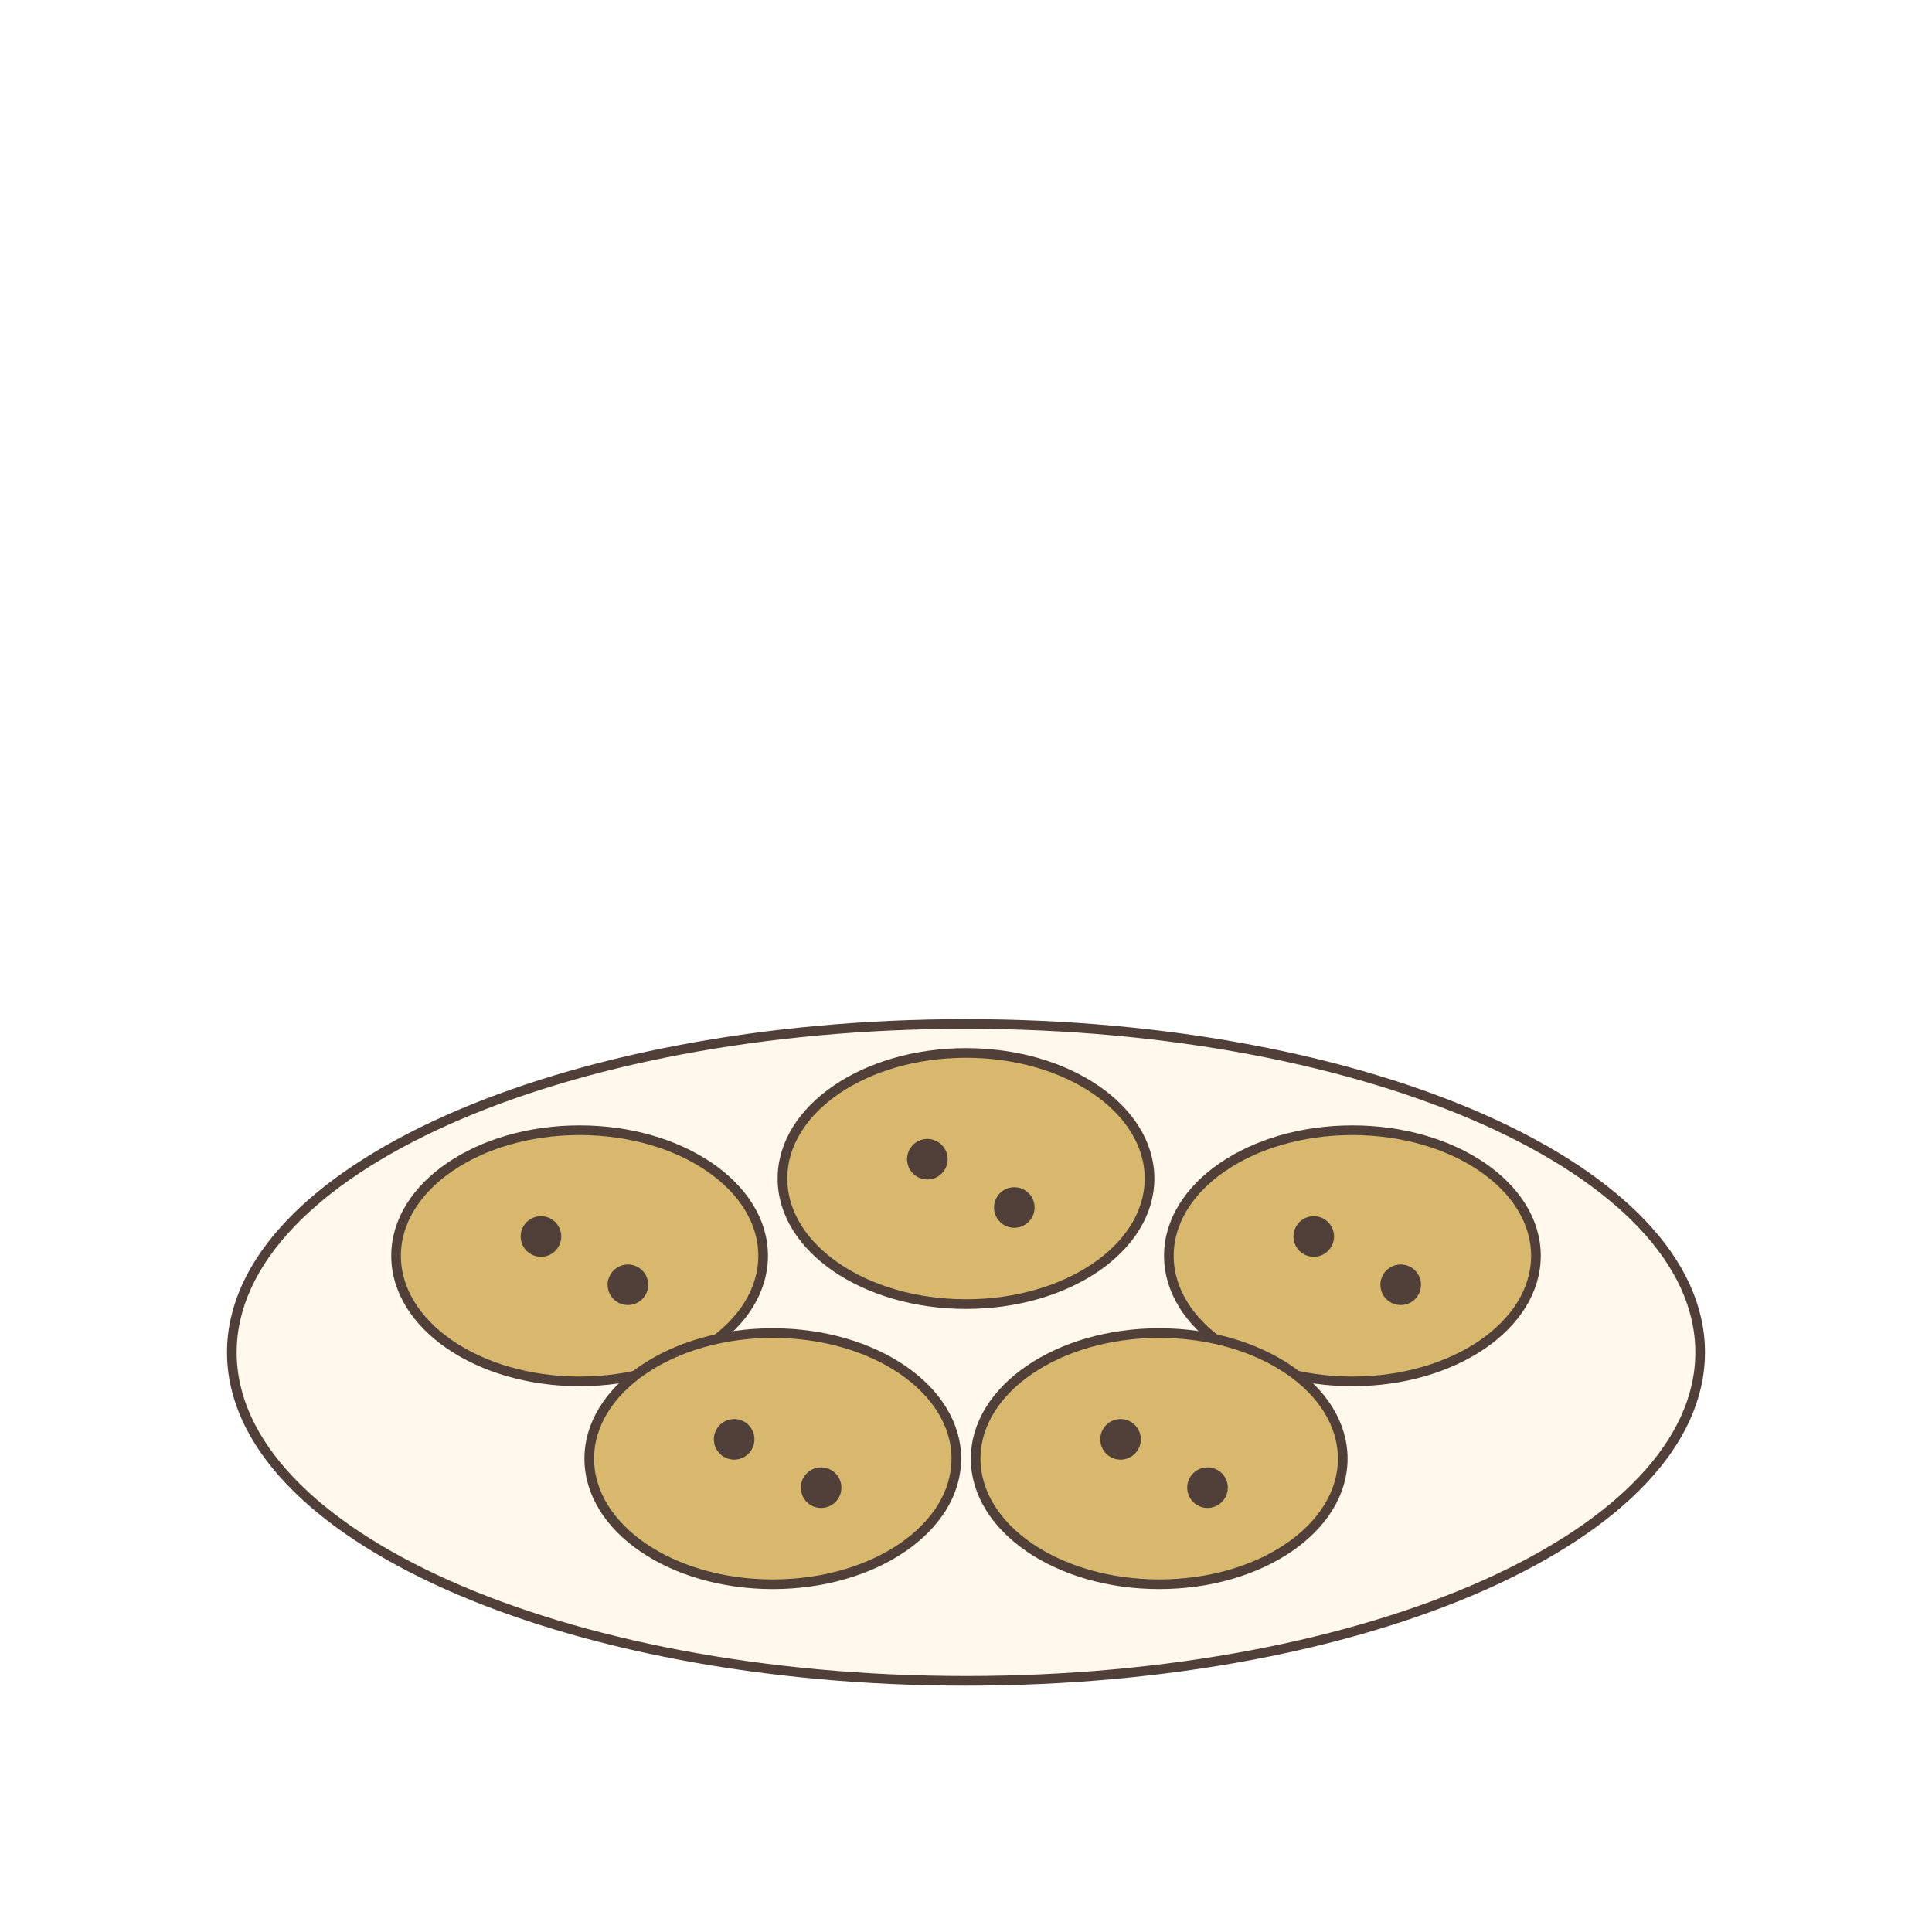
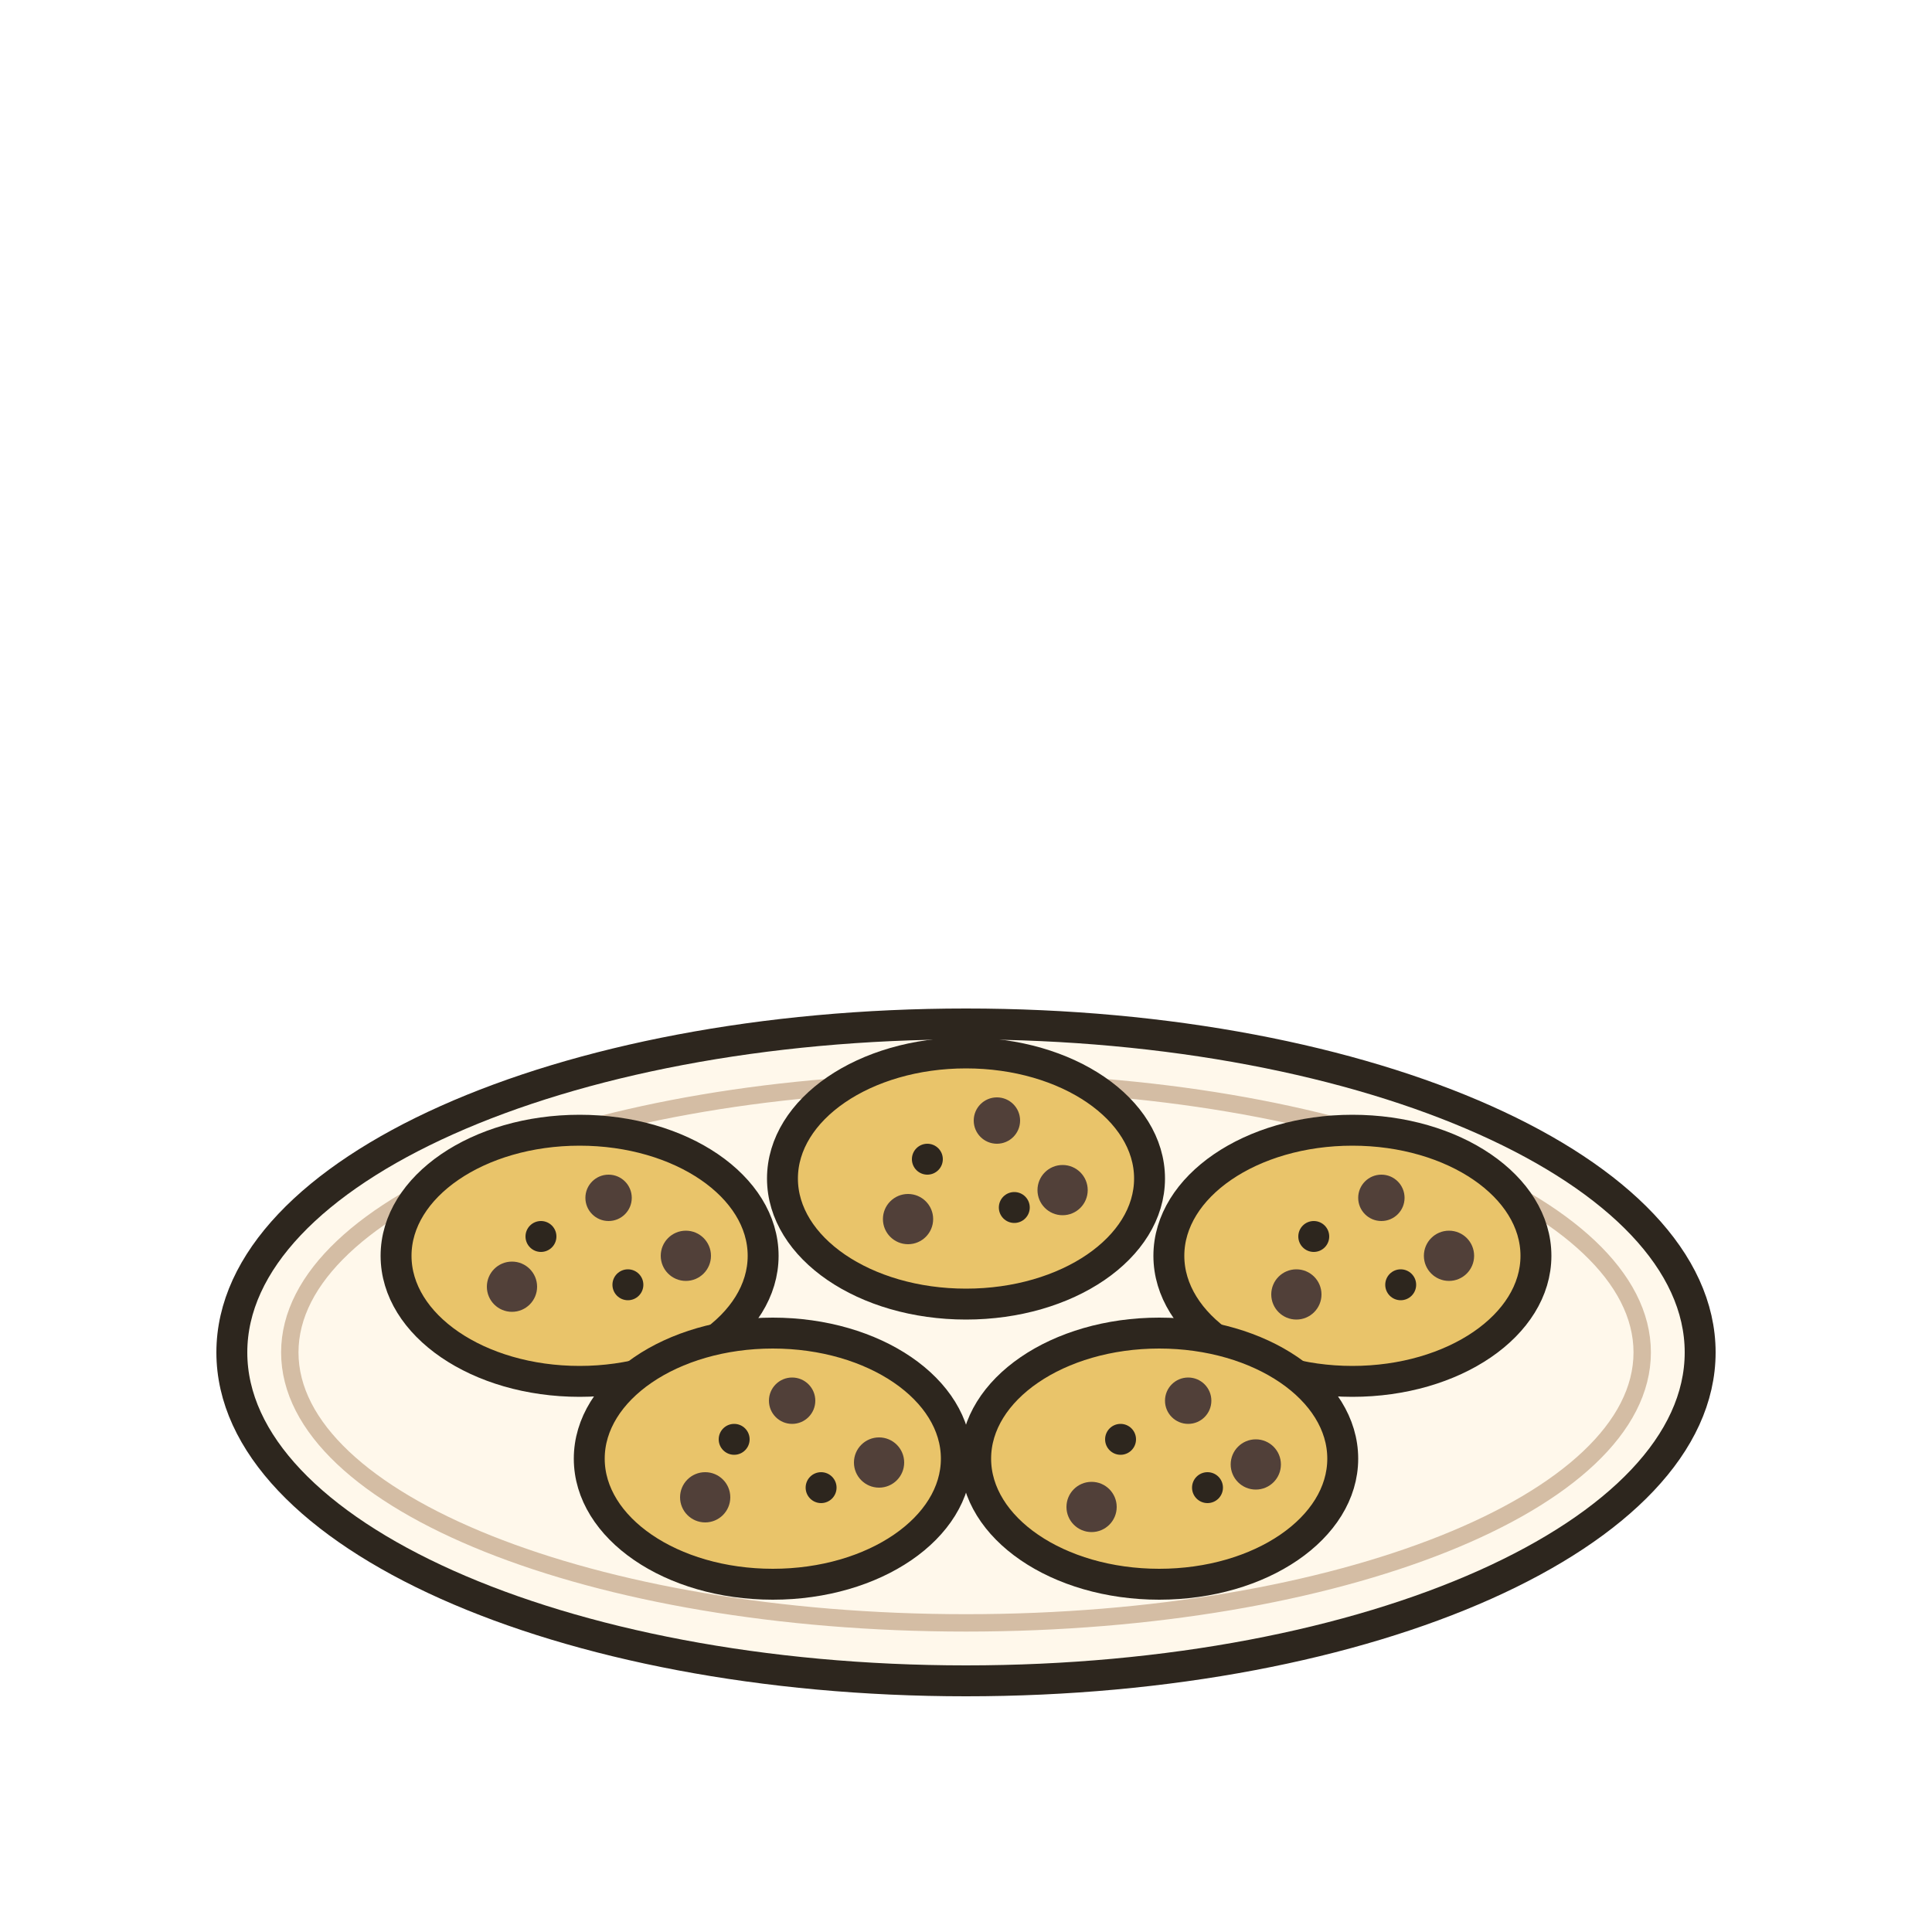
<svg xmlns="http://www.w3.org/2000/svg" viewBox="0 0 1000 1000" data-asset-id="fh_cookies">
-   <g id="prop" stroke="#514039" stroke-width="5" stroke-linejoin="round" stroke-linecap="round">
+   <g id="prop" stroke="#2d261e" stroke-width="16" stroke-linejoin="round" stroke-linecap="round">
    <ellipse cx="500" cy="700" rx="380" ry="170" fill="#fff8eb" />
-     <ellipse cx="300" cy="650" rx="95" ry="65" fill="#d7b86c" />
-     <ellipse cx="280" cy="640" rx="8" ry="8" fill="#514039" />
-     <ellipse cx="325" cy="665" rx="8" ry="8" fill="#514039" />
-     <ellipse cx="500" cy="610" rx="95" ry="65" fill="#d7b86c" />
-     <ellipse cx="480" cy="600" rx="8" ry="8" fill="#514039" />
-     <ellipse cx="525" cy="625" rx="8" ry="8" fill="#514039" />
-     <ellipse cx="700" cy="650" rx="95" ry="65" fill="#d7b86c" />
-     <ellipse cx="680" cy="640" rx="8" ry="8" fill="#514039" />
-     <ellipse cx="725" cy="665" rx="8" ry="8" fill="#514039" />
-     <ellipse cx="400" cy="755" rx="95" ry="65" fill="#d7b86c" />
-     <ellipse cx="380" cy="745" rx="8" ry="8" fill="#514039" />
-     <ellipse cx="425" cy="770" rx="8" ry="8" fill="#514039" />
-     <ellipse cx="600" cy="755" rx="95" ry="65" fill="#d7b86c" />
-     <ellipse cx="580" cy="745" rx="8" ry="8" fill="#514039" />
-     <ellipse cx="625" cy="770" rx="8" ry="8" fill="#514039" />
+     <ellipse cx="500" cy="700" rx="350" ry="140" fill="none" stroke="#d4bda4" stroke-width="9" />
+     <ellipse cx="300" cy="650" rx="95" ry="65" fill="#e9c46a" />
+     <ellipse cx="280" cy="640" rx="8" ry="8" fill="#2d261e" stroke="none" />
+     <ellipse cx="325" cy="665" rx="8" ry="8" fill="#2d261e" stroke="none" />
+     <ellipse cx="500" cy="610" rx="95" ry="65" fill="#e9c46a" />
+     <ellipse cx="480" cy="600" rx="8" ry="8" fill="#2d261e" stroke="none" />
+     <ellipse cx="525" cy="625" rx="8" ry="8" fill="#2d261e" stroke="none" />
+     <ellipse cx="700" cy="650" rx="95" ry="65" fill="#e9c46a" />
+     <ellipse cx="680" cy="640" rx="8" ry="8" fill="#2d261e" stroke="none" />
+     <ellipse cx="725" cy="665" rx="8" ry="8" fill="#2d261e" stroke="none" />
+     <ellipse cx="400" cy="755" rx="95" ry="65" fill="#e9c46a" />
+     <ellipse cx="380" cy="745" rx="8" ry="8" fill="#2d261e" stroke="none" />
+     <ellipse cx="425" cy="770" rx="8" ry="8" fill="#2d261e" stroke="none" />
+     <ellipse cx="600" cy="755" rx="95" ry="65" fill="#e9c46a" />
+     <ellipse cx="580" cy="745" rx="8" ry="8" fill="#2d261e" stroke="none" />
+     <ellipse cx="625" cy="770" rx="8" ry="8" fill="#2d261e" stroke="none" />
+     <g fill="#514039" stroke="none">
+       <circle cx="265" cy="666" r="13" />
+       <circle cx="315" cy="620" r="12" />
+       <circle cx="355" cy="650" r="13" />
+       <circle cx="470" cy="631" r="13" />
+       <circle cx="516" cy="580" r="12" />
+       <circle cx="550" cy="616" r="13" />
+       <circle cx="671" cy="670" r="13" />
+       <circle cx="715" cy="620" r="12" />
+       <circle cx="750" cy="650" r="13" />
+       <circle cx="365" cy="775" r="13" />
+       <circle cx="410" cy="725" r="12" />
+       <circle cx="455" cy="757" r="13" />
+       <circle cx="565" cy="780" r="13" />
+       <circle cx="615" cy="725" r="12" />
+       <circle cx="650" cy="758" r="13" />
+     </g>
  </g>
</svg>
